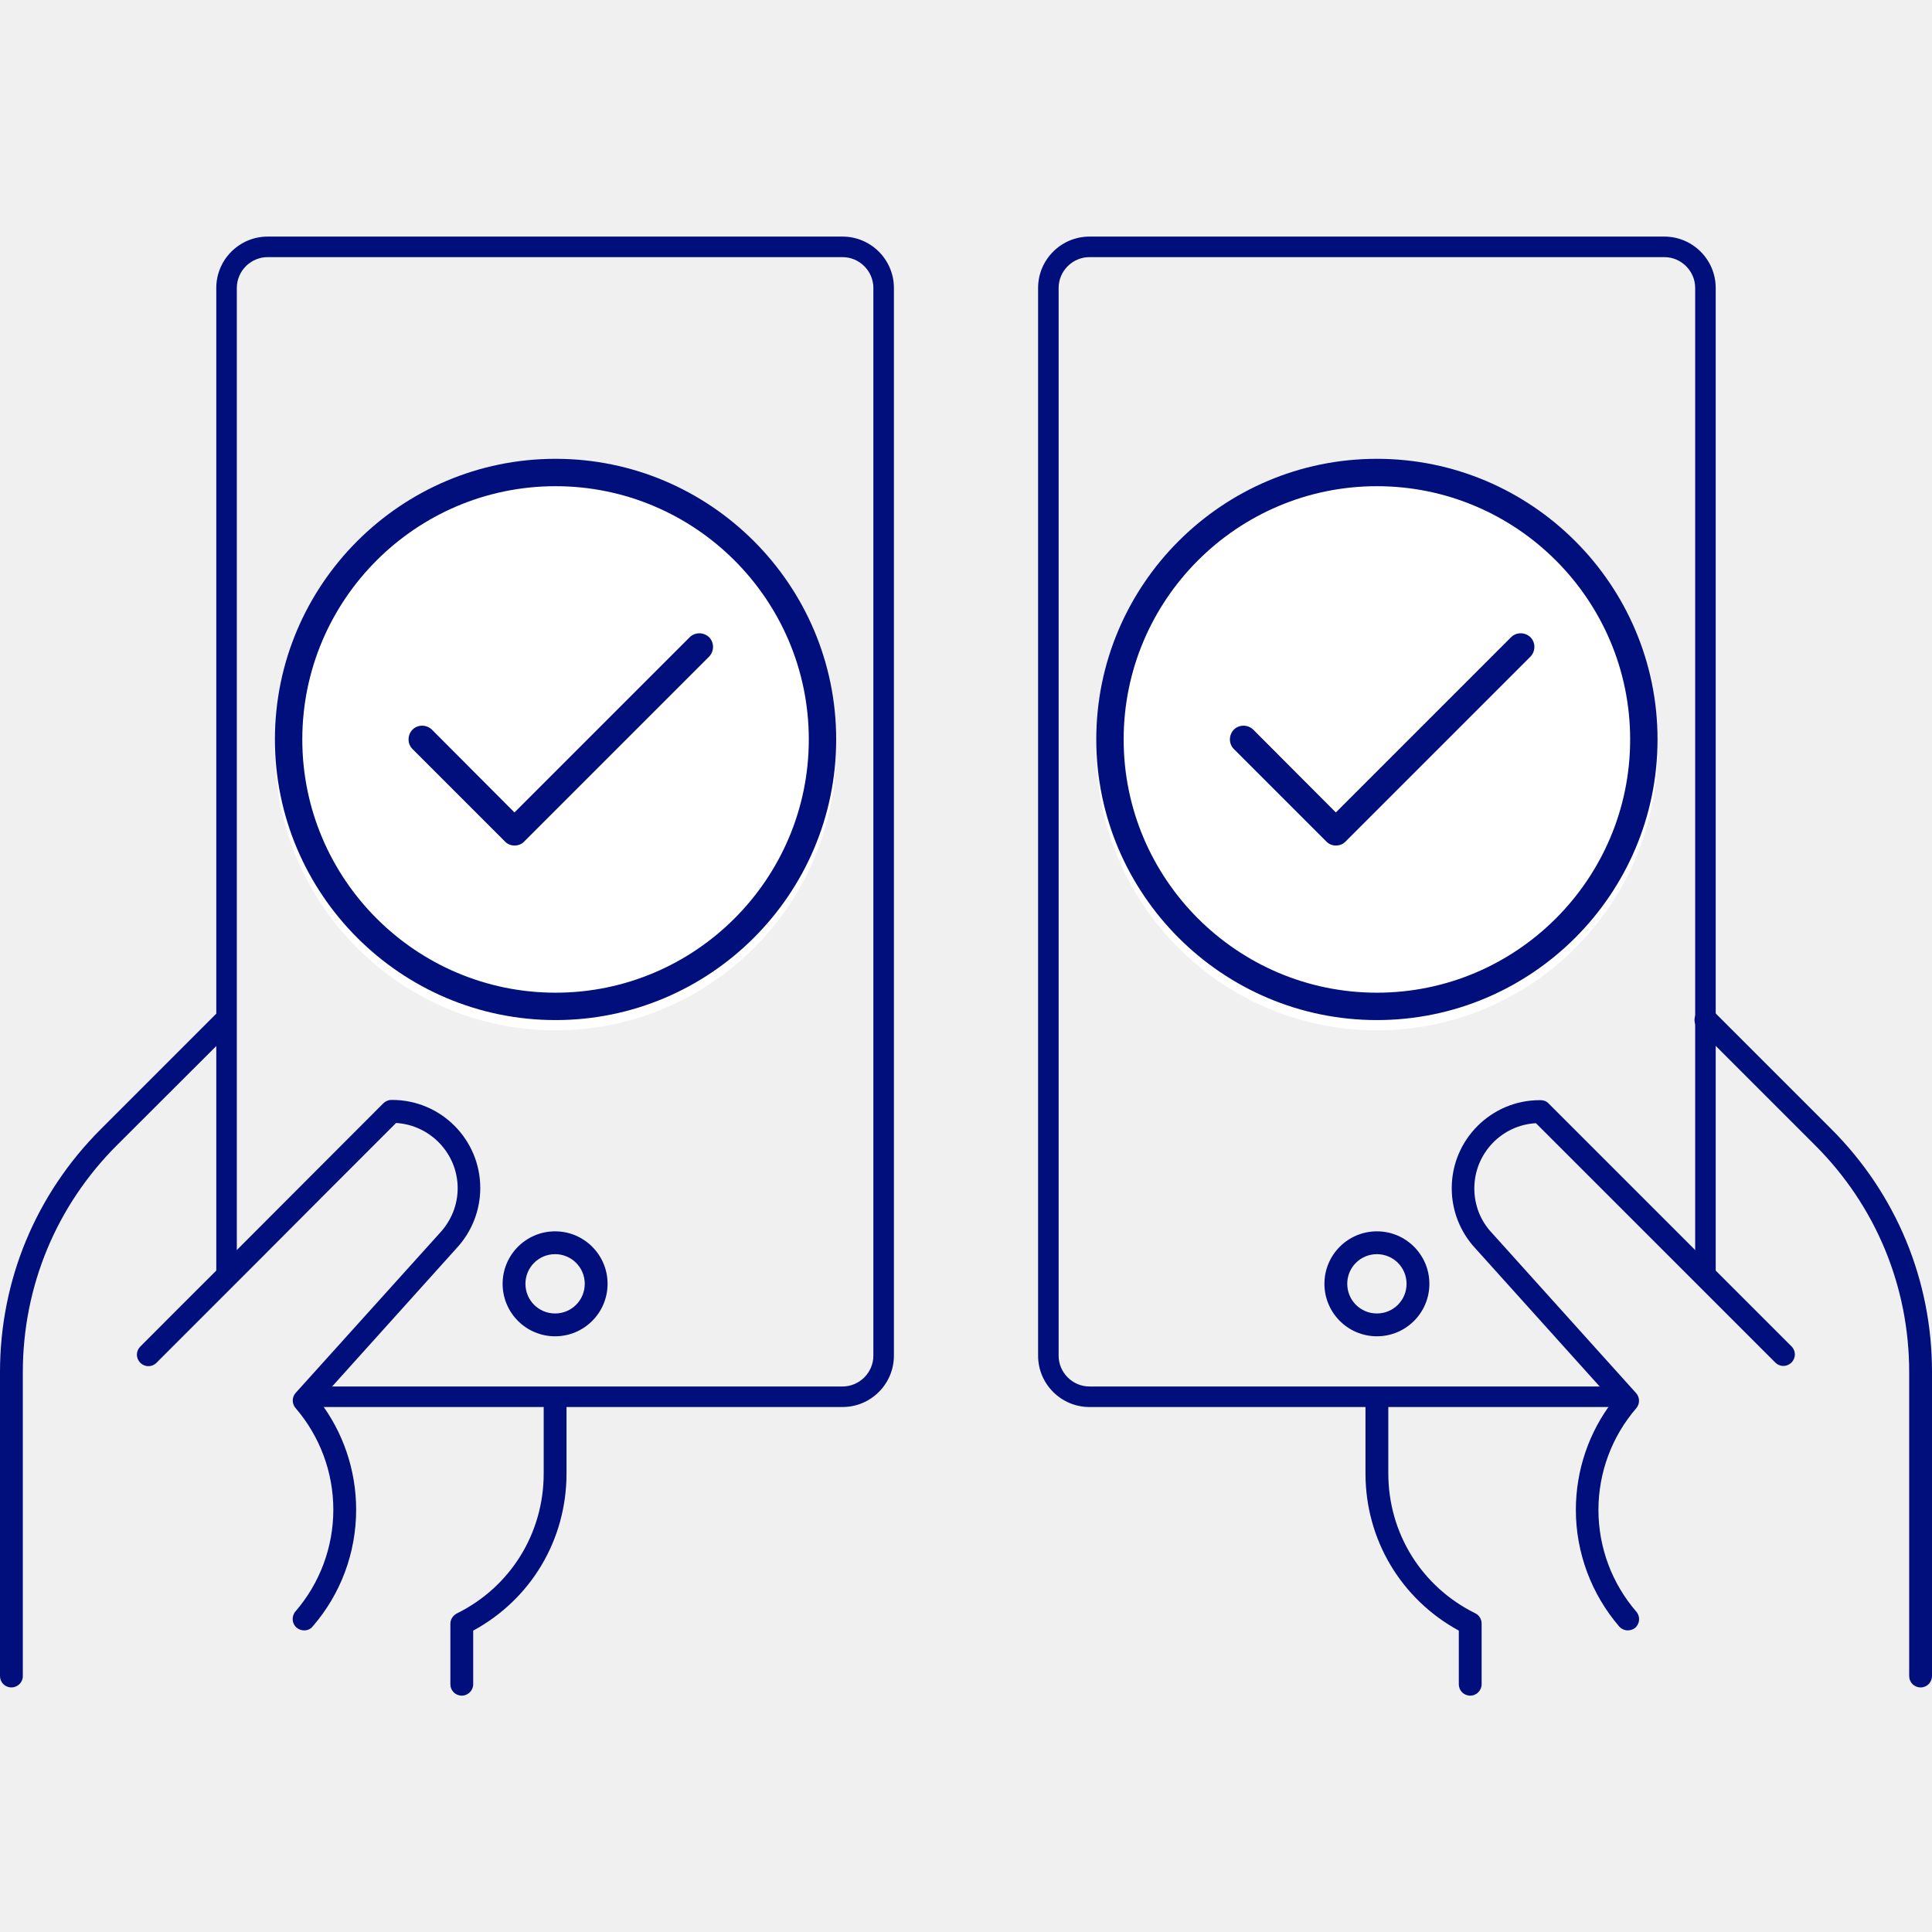
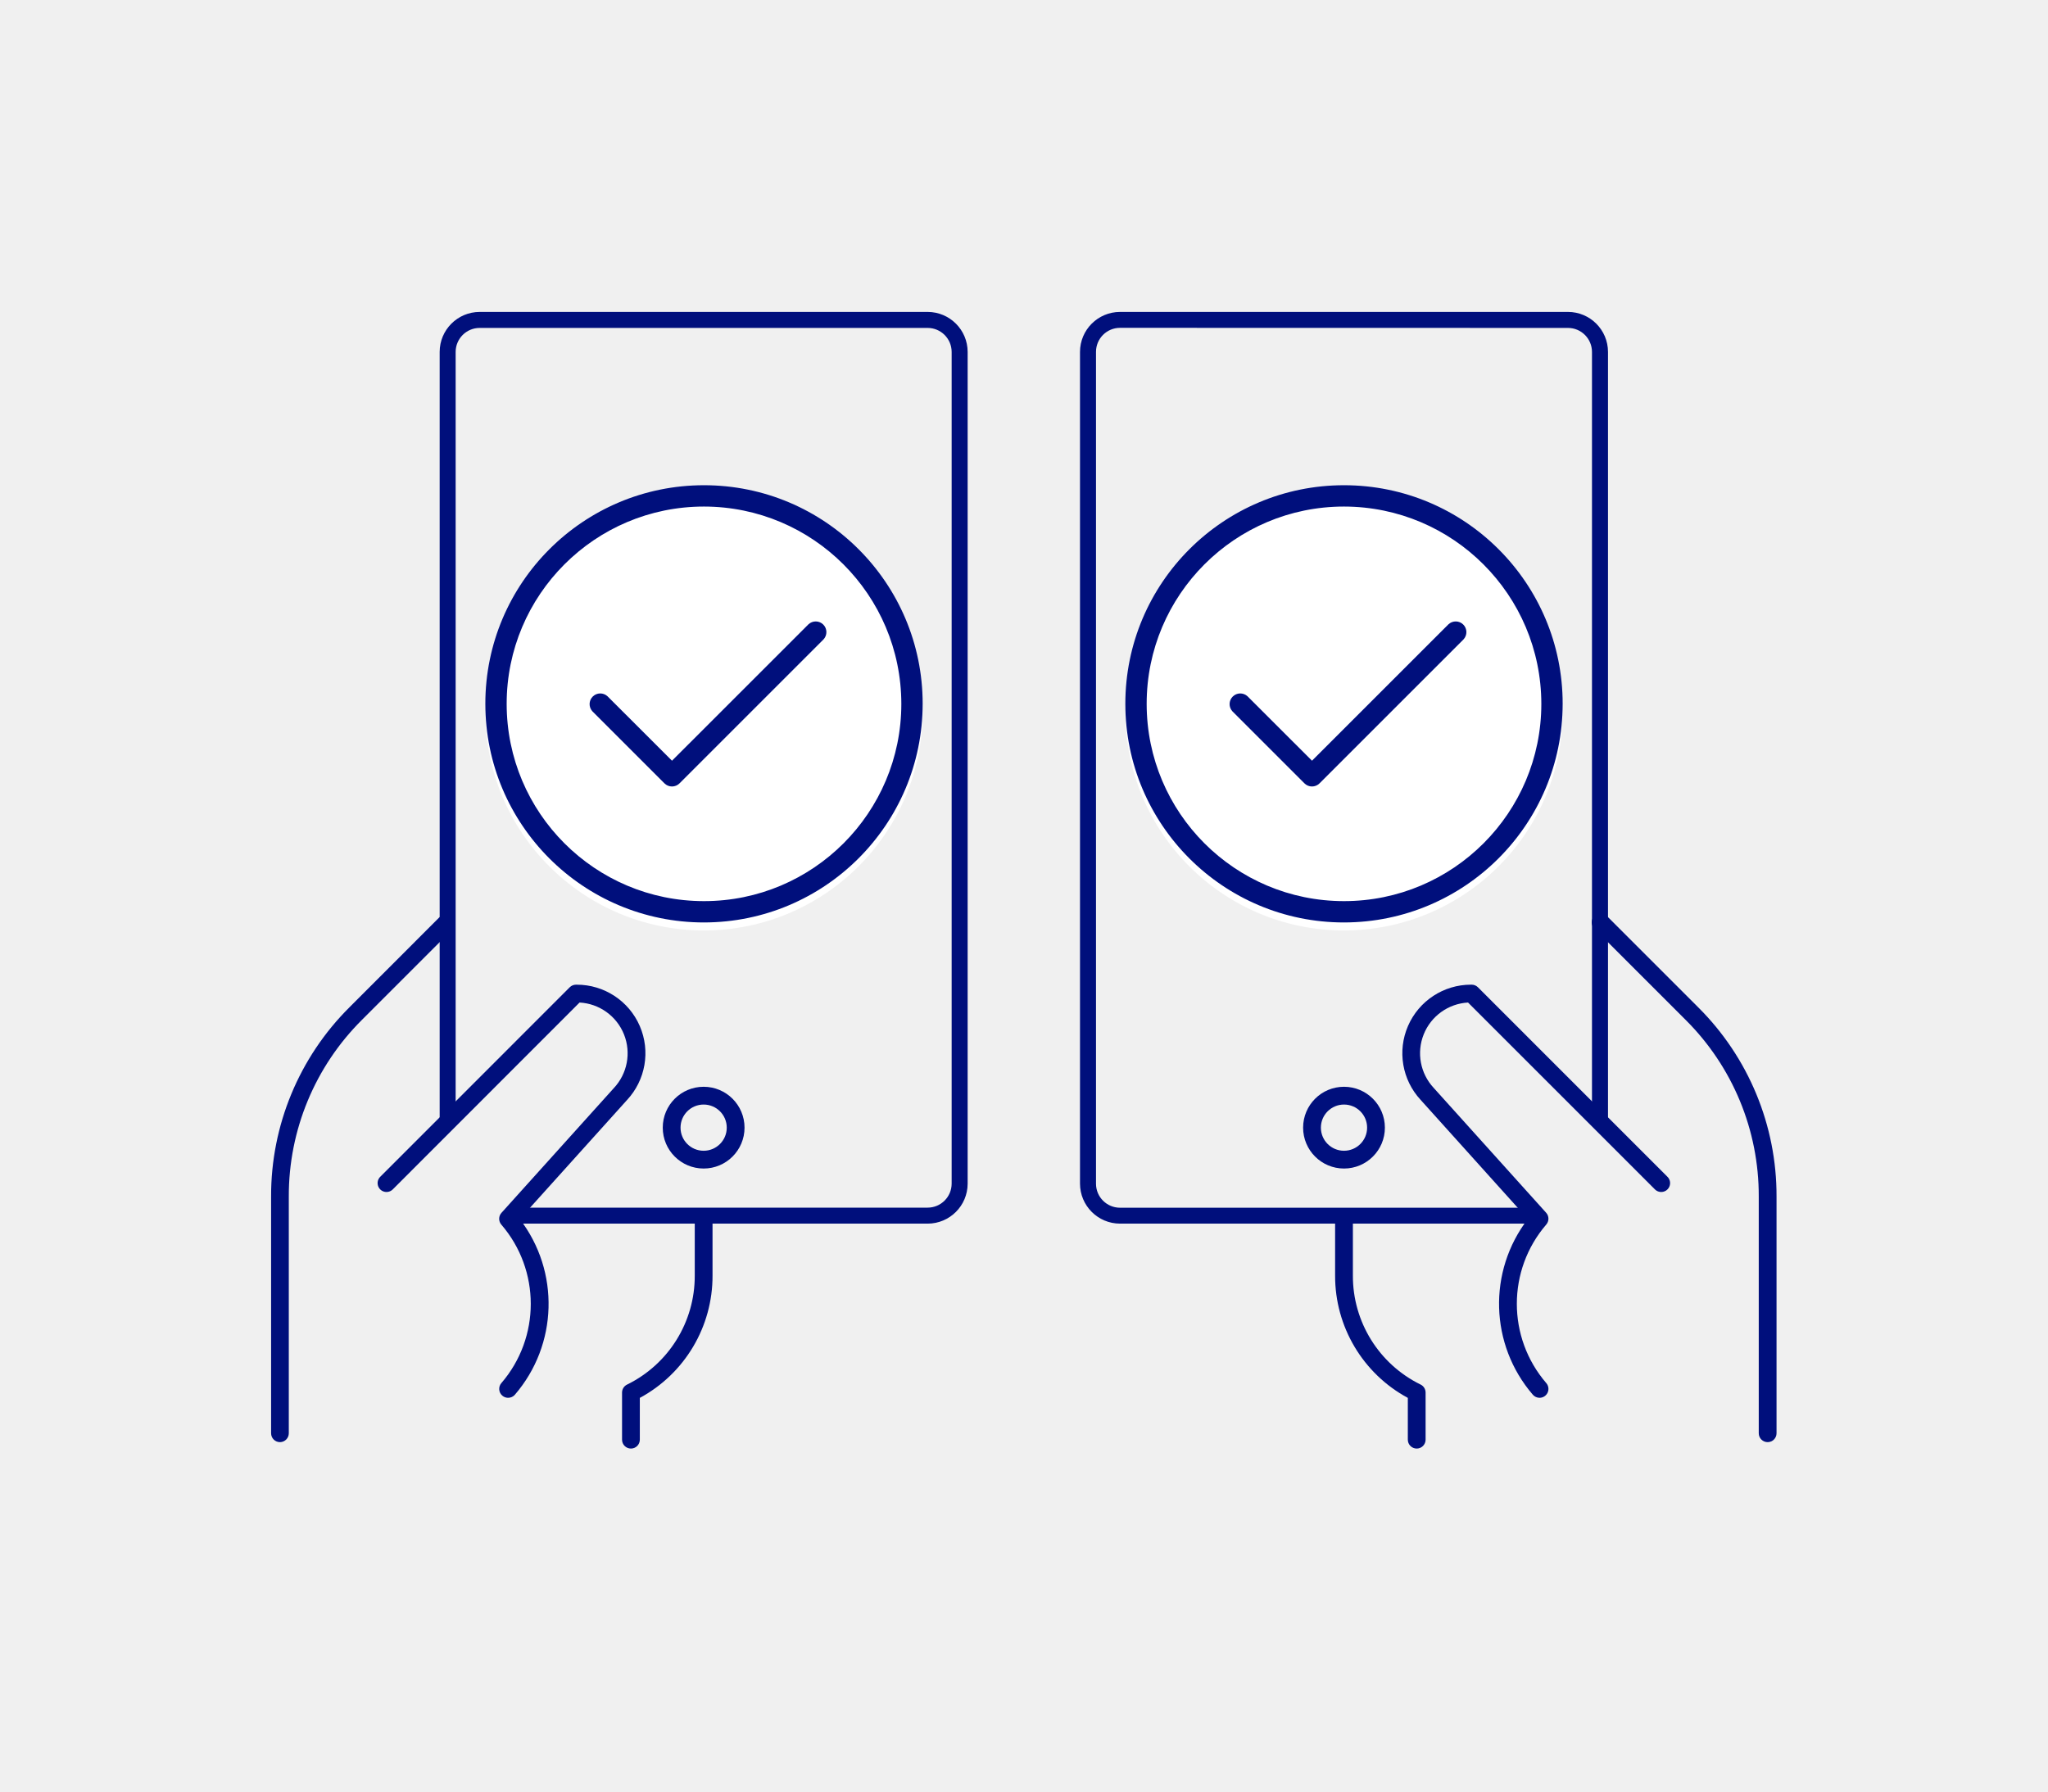
- <svg xmlns="http://www.w3.org/2000/svg" version="1.1" id="Layer_1" x="0px" y="0px" viewBox="0 0 846.8 846.8" style="enable-background:new 0 0 846.8 846.8;" xml:space="preserve">
-   <style type="text/css">
- 	.st0{fill:#FFFFFF;}
- 	.st1{fill:#000F7C;}
- </style>
-   <g>
-     <g>
-       <circle class="st0" cx="243.5" cy="328.6" r="117" />
-       <path class="st0" d="M243.5,451.6c-67.8,0-123-55.2-123-123s55.2-123,123-123s123,55.2,123,123S311.3,451.6,243.5,451.6z     M243.5,217.6c-61.2,0-111,49.8-111,111s49.8,111,111,111s111-49.8,111-111S304.7,217.6,243.5,217.6z" />
-     </g>
-     <g>
-       <circle class="st0" cx="603.5" cy="328.6" r="117" />
-       <path class="st0" d="M603.5,451.6c-67.8,0-123-55.2-123-123s55.2-123,123-123s123,55.2,123,123S671.3,451.6,603.5,451.6z     M603.5,217.6c-61.2,0-111,49.8-111,111s49.8,111,111,111s111-49.8,111-111S664.7,217.6,603.5,217.6z" />
-     </g>
-     <g>
-       <path class="st1" d="M841.8,739.6c-2.8,0-5-2.2-5-5V601.4c0-37.5-14.6-72.8-41.2-99.4l-51.4-51.4c-2-2-2-5.1,0-7.1s5.1-2,7.1,0    l51.4,51.4c28.4,28.4,44.1,66.2,44.1,106.4v133.2C846.8,737.4,844.6,739.6,841.8,739.6z" />
-     </g>
-     <g>
-       <path class="st1" d="M644.4,743.2c-2.8,0-5-2.2-5-5v-23.5c-25.3-13.8-40.9-39.9-40.9-68.8v-30.7c0-2.8,2.2-5,5-5s5,2.2,5,5v30.6    c0,26.2,14.6,49.7,38.1,61.3c1.7,0.8,2.8,2.6,2.8,4.5v26.6C649.4,740.9,647.2,743.2,644.4,743.2z" />
-     </g>
-     <g>
-       <path class="st1" d="M603.5,585.7c-12.7,0-23-10.3-23-23s10.3-23,23-23s23,10.3,23,23S616.2,585.7,603.5,585.7z M603.5,549.7    c-7.2,0-13,5.8-13,13s5.8,13,13,13s13-5.8,13-13S610.7,549.7,603.5,549.7z" />
-     </g>
-     <g>
-       <path class="st1" d="M711.9,616.7H477.5c-12.4,0-22.5-10.1-22.5-22.5v-468c0-12.4,10.1-22.5,22.5-22.5h252    c12.4,0,22.5,10.1,22.5,22.5v433.3c0,1.8-1.1,3.5-2.8,4.2s-3.6,0.3-4.9-1l-70.8-71c-15.4,0.7-27.7,13.5-27.7,29.1    c0,7.4,2.8,14.5,7.8,19.9c0,0,0,0,0.1,0.1l61.6,68.4c1.2,1.3,1.5,3.2,0.8,4.8C715.3,615.6,713.7,616.7,711.9,616.7z M477.5,112.7    c-7.4,0-13.5,6.1-13.5,13.5v468c0,7.4,6.1,13.5,13.5,13.5h224.3L647,546.8c-6.6-7.1-10.2-16.3-10.2-26c0-21,17.1-38.1,38.1-38.1    h0.4c1.2,0,2.3,0.5,3.2,1.3l64.5,64.5V126.2c0-7.4-6.1-13.5-13.5-13.5H477.5z" />
-     </g>
-     <g>
-       <path class="st1" d="M5,739.6c-2.8,0-5-2.2-5-5V601.4c0-40.2,15.7-78,44.1-106.4l50.5-50.5c2-2,5.1-2,7.1,0s2,5.1,0,7.1L51.2,502    C24.7,528.5,10,563.8,10,601.5v133.2C10,737.4,7.7,739.6,5,739.6z" />
-     </g>
-     <g>
-       <path class="st1" d="M202.4,743.2c-2.8,0-5-2.2-5-5v-26.5c0-1.9,1.1-3.6,2.8-4.5c23.5-11.6,38.1-35.1,38.1-61.3v-29.2    c0-2.8,2.2-5,5-5s5,2.2,5,5v29.2c0,29-15.6,55.1-40.9,68.8v23.5C207.4,740.9,205.2,743.2,202.4,743.2z" />
-     </g>
-     <g>
-       <path class="st1" d="M243.3,585.7c-12.7,0-23-10.3-23-23s10.3-23,23-23s23,10.3,23,23S256,585.7,243.3,585.7z M243.3,549.7    c-7.2,0-13,5.8-13,13s5.8,13,13,13s13-5.8,13-13S250.5,549.7,243.3,549.7z" />
-     </g>
-     <g>
-       <path class="st1" d="M369.3,616.7H134.8c-1.8,0-3.4-1-4.1-2.7c-0.7-1.6-0.4-3.5,0.8-4.8l61.6-68.4c5.1-5.5,7.9-12.5,7.9-19.9    c0-15.6-12.3-28.3-27.7-29.1l-70.8,70.8c-1.3,1.3-3.2,1.7-4.9,1c-1.7-0.7-2.8-2.3-2.8-4.2V126.2c0-12.4,10.1-22.5,22.5-22.5h252    c12.4,0,22.5,10.1,22.5,22.5v468C391.8,606.6,381.7,616.7,369.3,616.7z M145,607.7h224.3c7.4,0,13.5-6.1,13.5-13.5v-468    c0-7.4-6.1-13.5-13.5-13.5h-252c-7.4,0-13.5,6.1-13.5,13.5v422.4l64.5-64.5c0.8-0.8,2-1.3,3.2-1.3h0.4c21,0,38.1,17.1,38.1,38.1    c0,9.7-3.6,18.9-10.3,26L145,607.7z" />
-     </g>
-     <g>
-       <path class="st1" d="M243.5,447.1c-67.8,0-123-55.2-123-123s55.2-123,123-123s123,55.2,123,123S311.3,447.1,243.5,447.1z     M243.5,213.1c-61.2,0-111,49.8-111,111s49.8,111,111,111s111-49.8,111-111S304.7,213.1,243.5,213.1z" />
-     </g>
-     <g>
-       <path class="st1" d="M603.5,447.1c-67.8,0-123-55.2-123-123s55.2-123,123-123s123,55.2,123,123S671.3,447.1,603.5,447.1z     M603.5,213.1c-61.2,0-111,49.8-111,111s49.8,111,111,111s111-49.8,111-111S664.7,213.1,603.5,213.1z" />
-     </g>
-     <g>
-       <path class="st1" d="M585.5,370.6c-1.5,0-3.1-0.6-4.2-1.8l-40.5-40.5c-2.3-2.3-2.3-6.1,0-8.5c2.3-2.3,6.1-2.3,8.5,0l36.2,36.3    l76.8-76.8c2.3-2.3,6.1-2.3,8.5,0c2.3,2.3,2.3,6.1,0,8.5l-81,81C588.6,370.1,587,370.6,585.5,370.6z" />
-     </g>
-     <g>
-       <path class="st1" d="M225.5,370.6c-1.5,0-3.1-0.6-4.2-1.8l-40.5-40.5c-2.3-2.3-2.3-6.1,0-8.5c2.3-2.3,6.1-2.3,8.5,0l36.2,36.3    l76.8-76.8c2.3-2.3,6.1-2.3,8.5,0c2.3,2.3,2.3,6.1,0,8.5l-81,81C228.6,370.1,227,370.6,225.5,370.6z" />
-     </g>
-     <g>
-       <g>
-         <g>
-           <path class="st1" d="M133.3,714.6c-1.2,0-2.3-0.4-3.3-1.2c-2.1-1.8-2.3-5-0.5-7.1c10.7-12.4,16.6-28.2,16.6-44.6      c0-16.4-5.9-32.2-16.6-44.6c-1.6-1.9-1.6-4.7,0.1-6.6l63.2-70.1c5-5.4,7.8-12.3,7.8-19.6c0-15.2-12-27.7-27-28.6      c-19.2,19.2-43.4,43.4-64.3,64.4c-17.2,17.2-32.3,32.3-40.7,40.7c-2,2-5.1,2-7.1,0s-2-5.1,0-7.1c8.4-8.4,23.4-23.5,40.7-40.7      c21.5-21.5,46.4-46.5,65.8-65.9c0.9-0.9,2.2-1.5,3.5-1.5h0.4c21.3,0,38.6,17.3,38.6,38.6c0,9.8-3.7,19.2-10.4,26.4L139.9,614      c10.5,13.6,16.2,30.4,16.2,47.7c0,18.8-6.7,36.9-19,51.1C136.1,714.1,134.7,714.6,133.3,714.6z" />
-         </g>
-       </g>
-     </g>
-     <g>
-       <g>
-         <path class="st1" d="M713.5,714.6c-1.4,0-2.8-0.6-3.8-1.7c-12.2-14.2-19-32.4-19-51.1c0-17.3,5.7-34.1,16.2-47.7l-60.3-67     c-6.6-7.1-10.3-16.5-10.3-26.3c0-21.3,17.3-38.6,38.6-38.6h0.4c1.3,0,2.6,0.5,3.5,1.5c35.8,35.8,88.3,88.3,106.4,106.4     c2,2,2,5.1,0,7.1s-5.1,2-7.1,0c-17.9-17.9-69.2-69.2-104.9-104.9c-15,0.8-27,13.3-27,28.6c0,7.3,2.7,14.2,7.7,19.5l63.2,70.2     c1.7,1.9,1.7,4.7,0.1,6.6c-10.7,12.4-16.6,28.2-16.6,44.6c0,16.4,5.9,32.2,16.6,44.6c1.8,2.1,1.6,5.2-0.5,7.1     C715.8,714.2,714.6,714.6,713.5,714.6z" />
-       </g>
-     </g>
-   </g>
+ <svg xmlns="http://www.w3.org/2000/svg" id="OUTLINES" viewBox="0 0 1152 1008">
+   <defs>
+     <style>.cls-1{fill:#fff;}.cls-2{fill:#000f7c;}</style>
+   </defs>
+   <circle class="cls-1" cx="395.99" cy="400.5" r="117" />
+   <path class="cls-1" d="M396,523.5a123,123,0,1,1,123-123A123.14,123.14,0,0,1,396,523.5Zm0-234a111,111,0,1,0,111,111A111.13,111.13,0,0,0,396,289.5Z" />
+   <circle class="cls-1" cx="755.99" cy="400.5" r="117" />
+   <path class="cls-1" d="M756,523.5a123,123,0,1,1,123-123A123.14,123.14,0,0,1,756,523.5Zm0-234a111,111,0,1,0,111,111A111.13,111.13,0,0,0,756,289.5Z" />
+   <path class="cls-2" d="M994.3,811.39a5,5,0,0,1-5-5V673.15a139.56,139.56,0,0,0-41.16-99.36l-51.4-51.4a5,5,0,0,1,7.07-7.07l51.4,51.4A149.5,149.5,0,0,1,999.3,673.15V806.39A5,5,0,0,1,994.3,811.39Z" />
+   <path class="cls-2" d="M796.9,815a5,5,0,0,1-5-5V786.49A77.89,77.89,0,0,1,751,717.64V687a5,5,0,0,1,10,0v30.61A68,68,0,0,0,799.11,779a5,5,0,0,1,2.79,4.48V810A5,5,0,0,1,796.9,815Z" />
+   <path class="cls-2" d="M756,657.45a23,23,0,1,1,23-23A23,23,0,0,1,756,657.45Zm0-36a13,13,0,1,0,13,13A13,13,0,0,0,756,621.45Z" />
+   <path class="cls-2" d="M864.44,688.45H630a22.53,22.53,0,0,1-22.5-22.5V198a22.53,22.53,0,0,1,22.5-22.5H882a22.52,22.52,0,0,1,22.5,22.5V631.21a4.5,4.5,0,0,1-7.68,3.19L826,563.54a29.1,29.1,0,0,0-19.83,48.93l.06.06,61.59,68.41a4.5,4.5,0,0,1-3.34,7.51ZM630,184.45a13.52,13.52,0,0,0-13.5,13.5V666a13.51,13.51,0,0,0,13.5,13.5H854.33l-54.8-60.86a38.09,38.09,0,0,1,27.86-64.08h.45a4.52,4.52,0,0,1,3.14,1.32l64.51,64.52V198a13.51,13.51,0,0,0-13.5-13.5Z" />
+   <path class="cls-2" d="M157.49,811.39a5,5,0,0,1-5-5V673.15a149.54,149.54,0,0,1,44.09-106.43L247,516.26a5,5,0,0,1,7.07,7.07l-50.46,50.46a139.61,139.61,0,0,0-41.16,99.36V806.39A5,5,0,0,1,157.49,811.39Z" />
+   <path class="cls-2" d="M354.9,815h0a5,5,0,0,1-5-5v-26.5a5,5,0,0,1,2.79-4.48,68,68,0,0,0,38.11-61.33V688.45a5,5,0,0,1,10,0v29.19a77.9,77.9,0,0,1-40.9,68.85V810A5,5,0,0,1,354.9,815Z" />
+   <path class="cls-2" d="M395.8,657.45a23,23,0,1,1,23-23A23,23,0,0,1,395.8,657.45Zm0-36a13,13,0,1,0,13,13A13,13,0,0,0,395.8,621.45Z" />
+   <path class="cls-2" d="M521.8,688.45H287.36a4.5,4.5,0,0,1-3.35-7.51l61.6-68.41a29.09,29.09,0,0,0-19.78-49L255,634.4a4.51,4.51,0,0,1-7.69-3.19V198a22.53,22.53,0,0,1,22.5-22.5h252A22.52,22.52,0,0,1,544.3,198V666A22.52,22.52,0,0,1,521.8,688.45Zm-224.34-9H521.8A13.51,13.51,0,0,0,535.3,666V198a13.51,13.51,0,0,0-13.5-13.5h-252A13.52,13.52,0,0,0,256.3,198v422.4l64.52-64.52a4.5,4.5,0,0,1,3.13-1.32h.46a38.09,38.09,0,0,1,27.83,64.11Z" />
+   <path class="cls-2" d="M396,519A123,123,0,1,1,519,396,123.14,123.14,0,0,1,396,519Zm0-234A111,111,0,1,0,507,396,111.13,111.13,0,0,0,396,285Z" />
+   <path class="cls-2" d="M756,519A123,123,0,1,1,879,396,123.14,123.14,0,0,1,756,519Zm0-234A111,111,0,1,0,867,396,111.13,111.13,0,0,0,756,285Z" />
+   <path class="cls-2" d="M738,442.5a6,6,0,0,1-4.24-1.76l-40.5-40.5a6,6,0,0,1,8.48-8.48L738,428l76.76-76.75a6,6,0,0,1,8.48,8.48l-81,81A6,6,0,0,1,738,442.5Z" />
+   <path class="cls-2" d="M378,442.5a6,6,0,0,1-4.24-1.76l-40.5-40.5a6,6,0,0,1,8.48-8.48L378,428l76.76-76.75a6,6,0,0,1,8.48,8.48l-81,81A6,6,0,0,1,378,442.5Z" />
+   <path class="cls-2" d="M866,786.44a5,5,0,0,1-3.79-1.74,78.35,78.35,0,0,1-2.79-98.85l-60.29-67A38.59,38.59,0,0,1,827.39,554h.48a5,5,0,0,1,3.46,1.46L937.9,662.05a5,5,0,1,1-7.07,7.07L825.77,564.05a28.59,28.59,0,0,0-19.28,48.07l63.22,70.21a5,5,0,0,1,.07,6.62,68.37,68.37,0,0,0,0,89.22,5,5,0,0,1-3.78,8.27Z" />
+   <path class="cls-2" d="M285.8,786.44a4.94,4.94,0,0,1-3.26-1.22,5,5,0,0,1-.53-7.05A68.33,68.33,0,0,0,282,689a5,5,0,0,1,.07-6.62l63.16-70.13A28.6,28.6,0,0,0,326,564.05L221,669.12a5,5,0,1,1-7.07-7.07L320.47,555.47a5,5,0,0,1,3.46-1.46h.48a38.59,38.59,0,0,1,28.19,65l-60.22,66.89a78.35,78.35,0,0,1-2.79,98.85A5,5,0,0,1,285.8,786.44Z" />
</svg>
